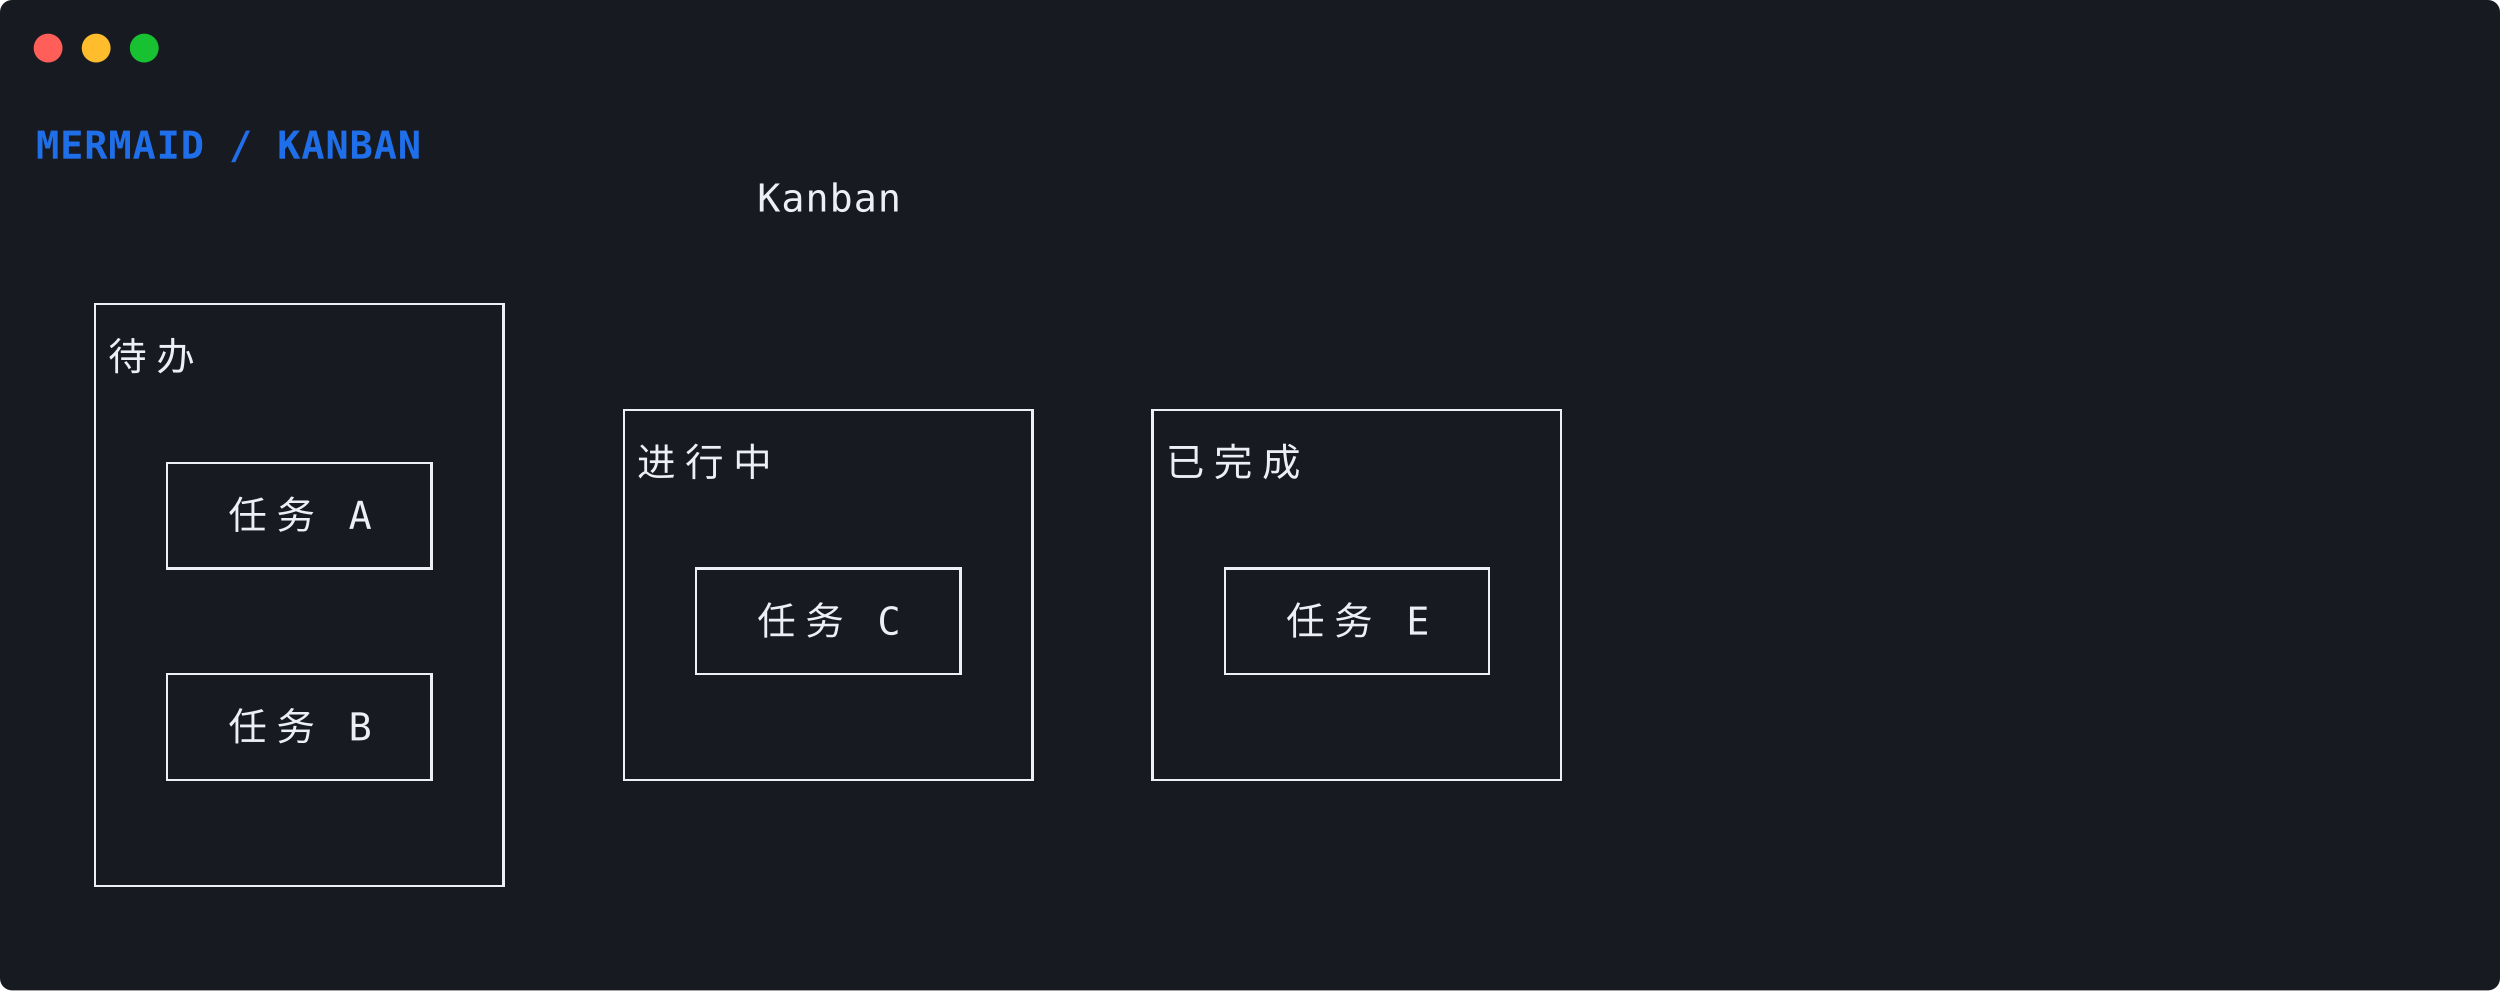
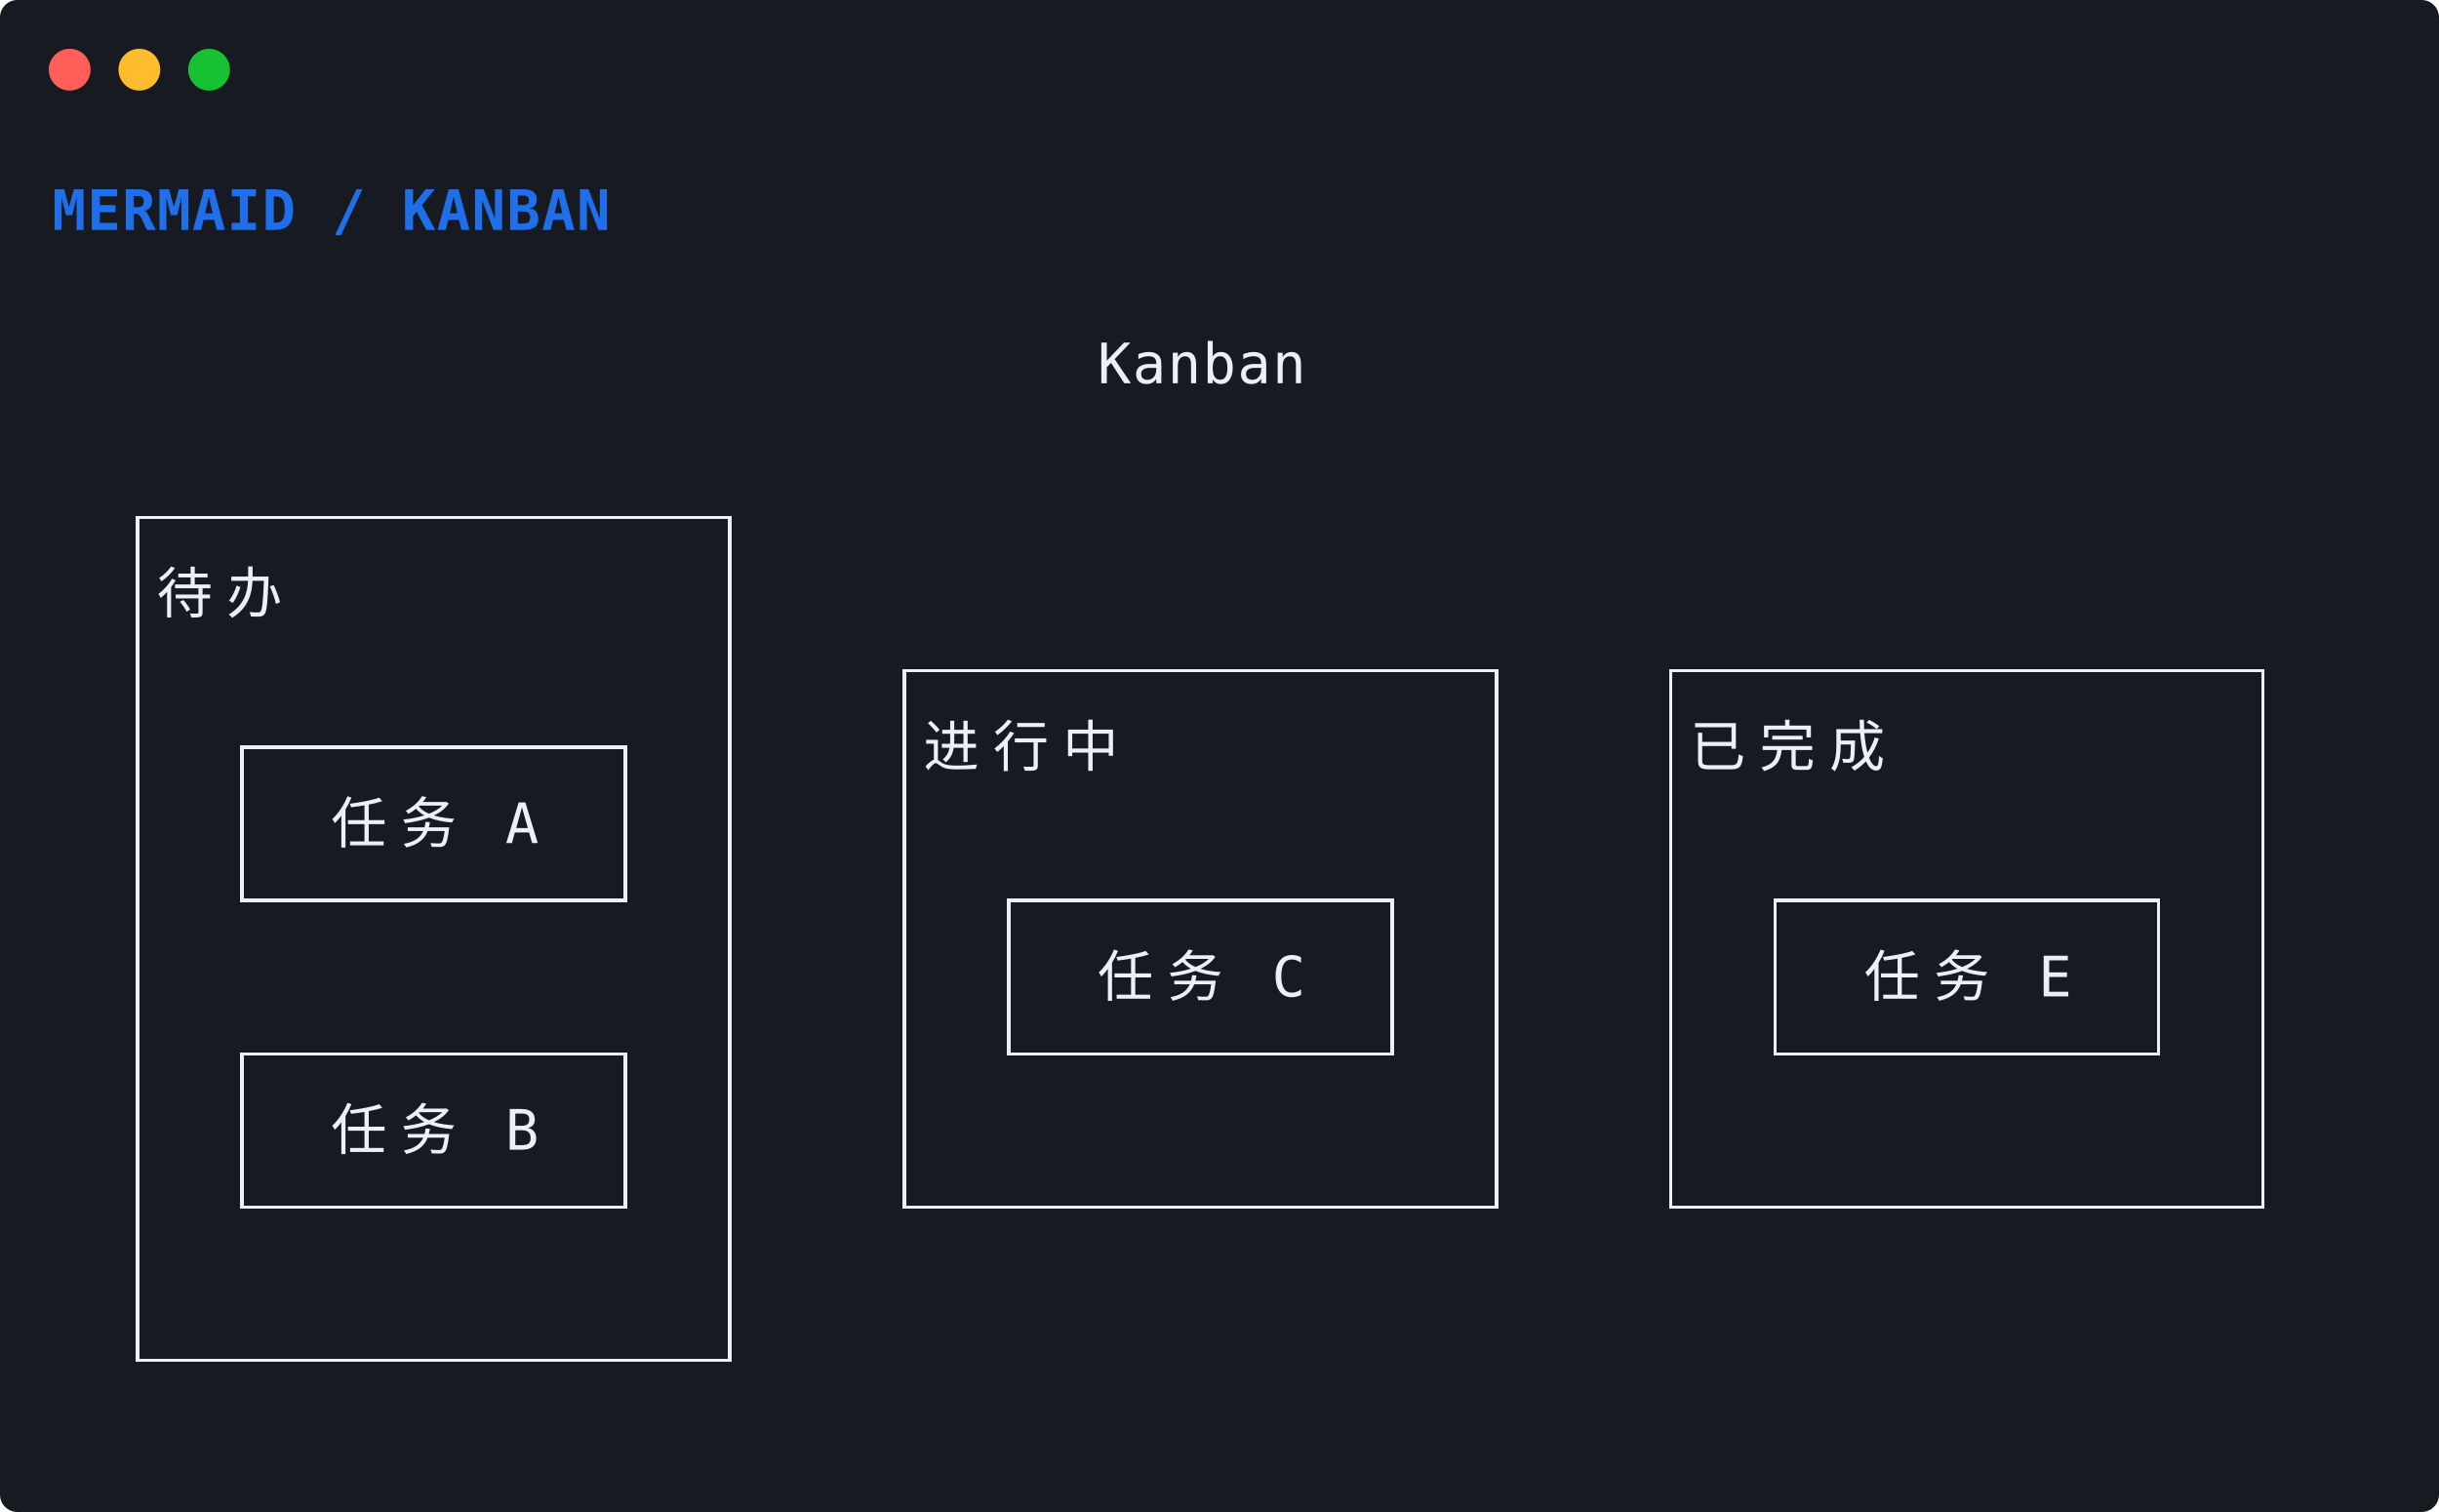
- <svg xmlns="http://www.w3.org/2000/svg" width="1040" height="412" viewBox="0 0 1040 412">
-   <rect width="1040" height="412" rx="5" fill="#171b21" />
+ <svg xmlns="http://www.w3.org/2000/svg" width="700" height="434" viewBox="0 0 700 434">
+   <rect width="700" height="434" rx="5" fill="#171b21" />
  <circle cx="20" cy="20" r="6" fill="#ff5f58" />
  <circle cx="40" cy="20" r="6" fill="#ffbd2e" />
  <circle cx="60" cy="20" r="6" fill="#18c132" />
-   <svg x="15" y="50" width="1000" height="352" viewBox="0 0 1000 352" overflow="hidden">
+   <svg x="15" y="50" width="660" height="374" viewBox="0 0 660 374" overflow="hidden">
    <style>.s0{fill:#1f6feb;font-weight:700}text{white-space:pre;font-kerning:none;font-variant-ligatures:none;font-synthesis:none;font-optical-sizing:none;-webkit-font-smoothing:antialiased;text-rendering:optimizeLegibility;text-decoration-skip-ink:none;text-decoration-thickness:1px;text-underline-offset:2px;letter-spacing:0.4px}</style>
    <g font-family="'JetBrains Mono','Fira Code','SF Mono',Menlo,Consolas,'DejaVu Sans Mono','Liberation Mono','Symbols Nerd Font Mono','Symbols Nerd Font','Powerline Symbols','Apple Symbols','Segoe UI Symbol','Noto Sans Symbols 2','Noto Sans Symbols','Apple Color Emoji','Segoe UI Emoji','Noto Color Emoji',monospace" font-size="16" fill="#eceff4" shape-rendering="crispEdges">
      <defs>
        <g id="c">
          <rect width="10" height="22" fill="#6a737d" />
        </g>
      </defs>
      <g class="r">
        <g transform="translate(0 0)">
          <g transform="translate(0 0)">
            <text y="16" class="s0">MERMAID / KANBAN</text>
          </g>
-           <g transform="translate(0 22)">
+           <g transform="translate(0 44)">
            <text x="300" y="16">Kanban</text>
          </g>
-           <g transform="translate(0 66)">
+           <g transform="translate(0 88)">
            <path d="M24 10h6v1H24M24 10h1v12H24M30 10h160v1H30M190 10h5v1H190M194 10h1v12H194" />
          </g>
-           <g transform="translate(0 88)">
+           <g transform="translate(0 110)">
            <path d="M24 0h1v22H24M194 0h1v22H194" />
            <text x="30" y="16">待</text>
            <text x="50" y="16">办</text>
          </g>
-           <g transform="translate(0 110)">
+           <g transform="translate(0 132)">
            <path d="M24 0h1v22H24M194 0h1v22H194M244 10h6v1H244M244 10h1v12H244M250 10h160v1H250M410 10h5v1H410M414 10h1v12H414M464 10h6v1H464M464 10h1v12H464M470 10h160v1H470M630 10h5v1H630M634 10h1v12H634" />
          </g>
-           <g transform="translate(0 132)">
+           <g transform="translate(0 154)">
            <path d="M24 0h1v22H24M54 10h6v1H54M54 10h1v12H54M60 10h100v1H60M160 10h5v1H160M164 10h1v12H164M194 0h1v22H194M244 0h1v22H244M414 0h1v22H414M464 0h1v22H464M634 0h1v22H634" />
            <text x="250" y="16">进</text>
            <text x="270" y="16">行</text>
            <text x="290" y="16">中</text>
            <text x="470" y="16">已</text>
            <text x="490" y="16">完</text>
            <text x="510" y="16">成</text>
          </g>
-           <g transform="translate(0 154)">
+           <g transform="translate(0 176)">
            <path d="M24 0h1v22H24M54 0h1v22H54M164 0h1v22H164M194 0h1v22H194M244 0h1v22H244M414 0h1v22H414M464 0h1v22H464M634 0h1v22H634" />
            <text x="80" y="16">任</text>
            <text x="100" y="16">务</text>
            <text x="130" y="16">A</text>
          </g>
-           <g transform="translate(0 176)">
+           <g transform="translate(0 198)">
            <path d="M24 0h1v22H24M54 10h6v1H54M54 0h1v11H54M60 10h100v1H60M160 10h5v1H160M164 0h1v11H164M194 0h1v22H194M244 0h1v22H244M274 10h6v1H274M274 10h1v12H274M280 10h100v1H280M380 10h5v1H380M384 10h1v12H384M414 0h1v22H414M464 0h1v22H464M494 10h6v1H494M494 10h1v12H494M500 10h100v1H500M600 10h5v1H600M604 10h1v12H604M634 0h1v22H634" />
          </g>
-           <g transform="translate(0 198)">
+           <g transform="translate(0 220)">
            <path d="M24 0h1v22H24M194 0h1v22H194M244 0h1v22H244M274 0h1v22H274M384 0h1v22H384M414 0h1v22H414M464 0h1v22H464M494 0h1v22H494M604 0h1v22H604M634 0h1v22H634" />
            <text x="300" y="16">任</text>
            <text x="320" y="16">务</text>
            <text x="350" y="16">C</text>
            <text x="520" y="16">任</text>
            <text x="540" y="16">务</text>
            <text x="570" y="16">E</text>
          </g>
-           <g transform="translate(0 220)">
+           <g transform="translate(0 242)">
            <path d="M24 0h1v22H24M54 10h6v1H54M54 10h1v12H54M60 10h100v1H60M160 10h5v1H160M164 10h1v12H164M194 0h1v22H194M244 0h1v22H244M274 10h6v1H274M274 0h1v11H274M280 10h100v1H280M380 10h5v1H380M384 0h1v11H384M414 0h1v22H414M464 0h1v22H464M494 10h6v1H494M494 0h1v11H494M500 10h100v1H500M600 10h5v1H600M604 0h1v11H604M634 0h1v22H634" />
          </g>
-           <g transform="translate(0 242)">
+           <g transform="translate(0 264)">
            <path d="M24 0h1v22H24M54 0h1v22H54M164 0h1v22H164M194 0h1v22H194M244 0h1v22H244M414 0h1v22H414M464 0h1v22H464M634 0h1v22H634" />
            <text x="80" y="16">任</text>
            <text x="100" y="16">务</text>
            <text x="130" y="16">B</text>
          </g>
-           <g transform="translate(0 264)">
+           <g transform="translate(0 286)">
            <path d="M24 0h1v22H24M54 10h6v1H54M54 0h1v11H54M60 10h100v1H60M160 10h5v1H160M164 0h1v11H164M194 0h1v22H194M244 10h6v1H244M244 0h1v11H244M250 10h160v1H250M410 10h5v1H410M414 0h1v11H414M464 10h6v1H464M464 0h1v11H464M470 10h160v1H470M630 10h5v1H630M634 0h1v11H634" />
          </g>
-           <g transform="translate(0 286)">
+           <g transform="translate(0 308)">
            <path d="M24 0h1v22H24M194 0h1v22H194" />
          </g>
-           <g transform="translate(0 308)">
+           <g transform="translate(0 330)">
            <path d="M24 10h6v1H24M24 0h1v11H24M30 10h160v1H30M190 10h5v1H190M194 0h1v11H194" />
          </g>
        </g>
      </g>
    </g>
  </svg>
</svg>
